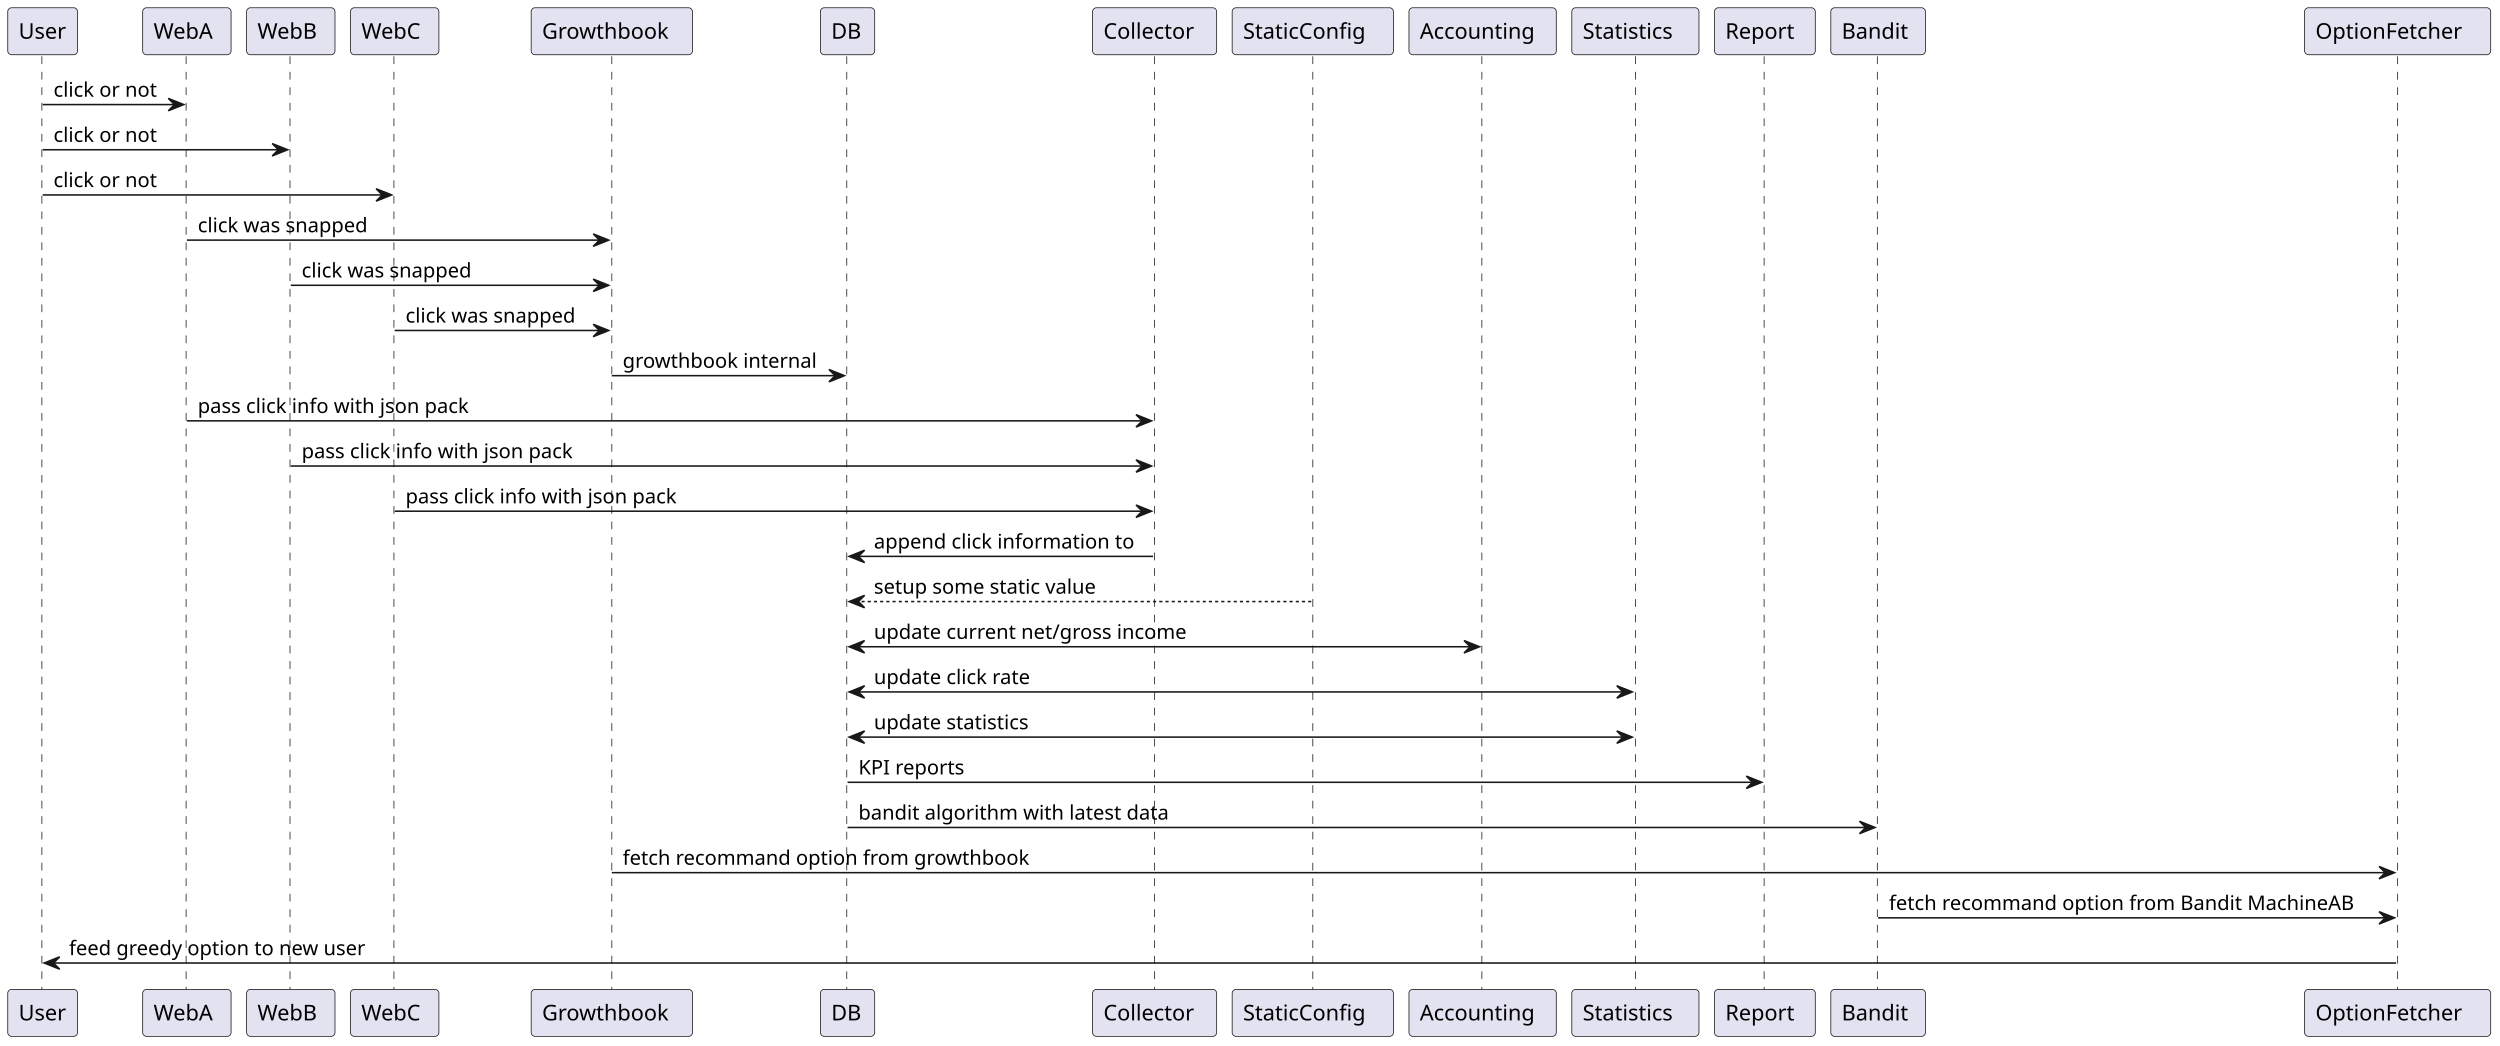
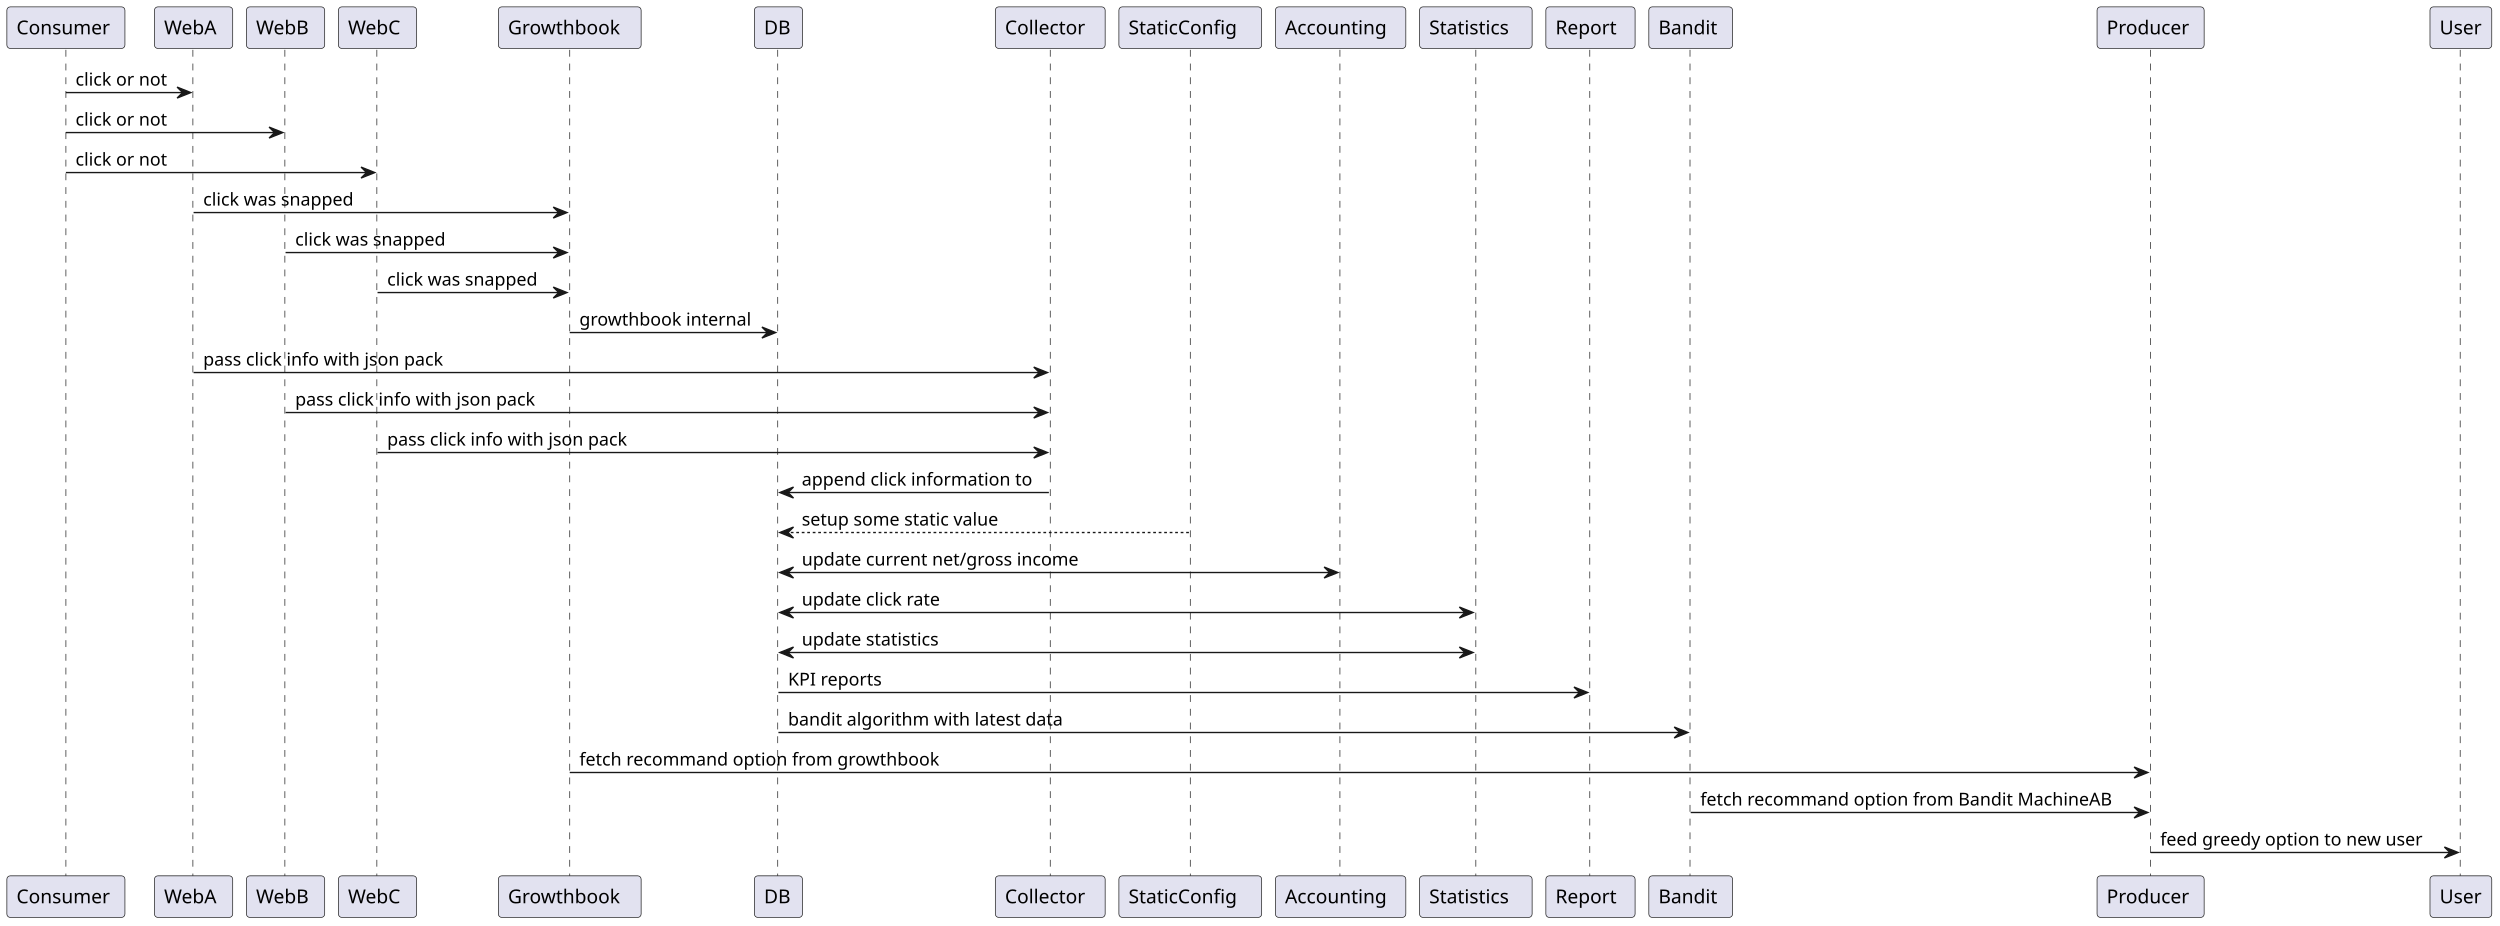
- <svg xmlns="http://www.w3.org/2000/svg" contentStyleType="text/css" height="674px" preserveAspectRatio="none" style="width:1612px;height:674px;background:#FFFFFF;" version="1.1" viewBox="0 0 1612 674" width="1612px" zoomAndPan="magnify">
+ <svg xmlns="http://www.w3.org/2000/svg" contentStyleType="text/css" height="674px" preserveAspectRatio="none" style="width:1821px;height:674px;background:#FFFFFF;" version="1.1" viewBox="0 0 1821 674" width="1821px" zoomAndPan="magnify">
  <defs />
  <g>
-     <line style="stroke:#181818;stroke-width:0.5;stroke-dasharray:5.0,5.0;" x1="27" x2="27" y1="36.297" y2="638.953" />
-     <line style="stroke:#181818;stroke-width:0.5;stroke-dasharray:5.0,5.0;" x1="120" x2="120" y1="36.297" y2="638.953" />
-     <line style="stroke:#181818;stroke-width:0.5;stroke-dasharray:5.0,5.0;" x1="187" x2="187" y1="36.297" y2="638.953" />
-     <line style="stroke:#181818;stroke-width:0.5;stroke-dasharray:5.0,5.0;" x1="254" x2="254" y1="36.297" y2="638.953" />
-     <line style="stroke:#181818;stroke-width:0.5;stroke-dasharray:5.0,5.0;" x1="394.5" x2="394.5" y1="36.297" y2="638.953" />
-     <line style="stroke:#181818;stroke-width:0.5;stroke-dasharray:5.0,5.0;" x1="546" x2="546" y1="36.297" y2="638.953" />
-     <line style="stroke:#181818;stroke-width:0.5;stroke-dasharray:5.0,5.0;" x1="744.5" x2="744.5" y1="36.297" y2="638.953" />
-     <line style="stroke:#181818;stroke-width:0.5;stroke-dasharray:5.0,5.0;" x1="846.5" x2="846.5" y1="36.297" y2="638.953" />
-     <line style="stroke:#181818;stroke-width:0.5;stroke-dasharray:5.0,5.0;" x1="955.5" x2="955.5" y1="36.297" y2="638.953" />
-     <line style="stroke:#181818;stroke-width:0.5;stroke-dasharray:5.0,5.0;" x1="1054.5" x2="1054.5" y1="36.297" y2="638.953" />
-     <line style="stroke:#181818;stroke-width:0.5;stroke-dasharray:5.0,5.0;" x1="1137.5" x2="1137.5" y1="36.297" y2="638.953" />
-     <line style="stroke:#181818;stroke-width:0.5;stroke-dasharray:5.0,5.0;" x1="1210.5" x2="1210.5" y1="36.297" y2="638.953" />
-     <line style="stroke:#181818;stroke-width:0.5;stroke-dasharray:5.0,5.0;" x1="1546" x2="1546" y1="36.297" y2="638.953" />
-     <rect fill="#E2E2F0" height="30.297" rx="2.5" ry="2.5" style="stroke:#181818;stroke-width:0.5;" width="45" x="5" y="5" />
-     <text fill="#000000" font-family="sans-serif" font-size="14" lengthAdjust="spacing" textLength="31" x="12" y="24.995">User</text>
-     <rect fill="#E2E2F0" height="30.297" rx="2.5" ry="2.5" style="stroke:#181818;stroke-width:0.5;" width="45" x="5" y="637.953" />
-     <text fill="#000000" font-family="sans-serif" font-size="14" lengthAdjust="spacing" textLength="31" x="12" y="657.948">User</text>
-     <rect fill="#E2E2F0" height="30.297" rx="2.5" ry="2.5" style="stroke:#181818;stroke-width:0.5;" width="57" x="92" y="5" />
-     <text fill="#000000" font-family="sans-serif" font-size="14" lengthAdjust="spacing" textLength="43" x="99" y="24.995">WebA</text>
-     <rect fill="#E2E2F0" height="30.297" rx="2.5" ry="2.5" style="stroke:#181818;stroke-width:0.5;" width="57" x="92" y="637.953" />
-     <text fill="#000000" font-family="sans-serif" font-size="14" lengthAdjust="spacing" textLength="43" x="99" y="657.948">WebA</text>
-     <rect fill="#E2E2F0" height="30.297" rx="2.5" ry="2.5" style="stroke:#181818;stroke-width:0.5;" width="57" x="159" y="5" />
-     <text fill="#000000" font-family="sans-serif" font-size="14" lengthAdjust="spacing" textLength="43" x="166" y="24.995">WebB</text>
-     <rect fill="#E2E2F0" height="30.297" rx="2.5" ry="2.5" style="stroke:#181818;stroke-width:0.5;" width="57" x="159" y="637.953" />
-     <text fill="#000000" font-family="sans-serif" font-size="14" lengthAdjust="spacing" textLength="43" x="166" y="657.948">WebB</text>
-     <rect fill="#E2E2F0" height="30.297" rx="2.5" ry="2.5" style="stroke:#181818;stroke-width:0.5;" width="57" x="226" y="5" />
-     <text fill="#000000" font-family="sans-serif" font-size="14" lengthAdjust="spacing" textLength="43" x="233" y="24.995">WebC</text>
-     <rect fill="#E2E2F0" height="30.297" rx="2.5" ry="2.5" style="stroke:#181818;stroke-width:0.5;" width="57" x="226" y="637.953" />
-     <text fill="#000000" font-family="sans-serif" font-size="14" lengthAdjust="spacing" textLength="43" x="233" y="657.948">WebC</text>
-     <rect fill="#E2E2F0" height="30.297" rx="2.5" ry="2.5" style="stroke:#181818;stroke-width:0.5;" width="104" x="342.5" y="5" />
-     <text fill="#000000" font-family="sans-serif" font-size="14" lengthAdjust="spacing" textLength="90" x="349.5" y="24.995">Growthbook</text>
-     <rect fill="#E2E2F0" height="30.297" rx="2.5" ry="2.5" style="stroke:#181818;stroke-width:0.5;" width="104" x="342.5" y="637.953" />
-     <text fill="#000000" font-family="sans-serif" font-size="14" lengthAdjust="spacing" textLength="90" x="349.5" y="657.948">Growthbook</text>
-     <rect fill="#E2E2F0" height="30.297" rx="2.5" ry="2.5" style="stroke:#181818;stroke-width:0.5;" width="35" x="529" y="5" />
-     <text fill="#000000" font-family="sans-serif" font-size="14" lengthAdjust="spacing" textLength="21" x="536" y="24.995">DB</text>
-     <rect fill="#E2E2F0" height="30.297" rx="2.5" ry="2.5" style="stroke:#181818;stroke-width:0.5;" width="35" x="529" y="637.953" />
-     <text fill="#000000" font-family="sans-serif" font-size="14" lengthAdjust="spacing" textLength="21" x="536" y="657.948">DB</text>
-     <rect fill="#E2E2F0" height="30.297" rx="2.5" ry="2.5" style="stroke:#181818;stroke-width:0.5;" width="80" x="704.5" y="5" />
-     <text fill="#000000" font-family="sans-serif" font-size="14" lengthAdjust="spacing" textLength="66" x="711.5" y="24.995">Collector</text>
-     <rect fill="#E2E2F0" height="30.297" rx="2.5" ry="2.5" style="stroke:#181818;stroke-width:0.5;" width="80" x="704.5" y="637.953" />
-     <text fill="#000000" font-family="sans-serif" font-size="14" lengthAdjust="spacing" textLength="66" x="711.5" y="657.948">Collector</text>
-     <rect fill="#E2E2F0" height="30.297" rx="2.5" ry="2.5" style="stroke:#181818;stroke-width:0.5;" width="104" x="794.5" y="5" />
-     <text fill="#000000" font-family="sans-serif" font-size="14" lengthAdjust="spacing" textLength="90" x="801.5" y="24.995">StaticConfig</text>
-     <rect fill="#E2E2F0" height="30.297" rx="2.5" ry="2.5" style="stroke:#181818;stroke-width:0.5;" width="104" x="794.5" y="637.953" />
-     <text fill="#000000" font-family="sans-serif" font-size="14" lengthAdjust="spacing" textLength="90" x="801.5" y="657.948">StaticConfig</text>
-     <rect fill="#E2E2F0" height="30.297" rx="2.5" ry="2.5" style="stroke:#181818;stroke-width:0.5;" width="95" x="908.5" y="5" />
-     <text fill="#000000" font-family="sans-serif" font-size="14" lengthAdjust="spacing" textLength="81" x="915.5" y="24.995">Accounting</text>
-     <rect fill="#E2E2F0" height="30.297" rx="2.5" ry="2.5" style="stroke:#181818;stroke-width:0.5;" width="95" x="908.5" y="637.953" />
-     <text fill="#000000" font-family="sans-serif" font-size="14" lengthAdjust="spacing" textLength="81" x="915.5" y="657.948">Accounting</text>
-     <rect fill="#E2E2F0" height="30.297" rx="2.5" ry="2.5" style="stroke:#181818;stroke-width:0.5;" width="82" x="1013.5" y="5" />
-     <text fill="#000000" font-family="sans-serif" font-size="14" lengthAdjust="spacing" textLength="68" x="1020.5" y="24.995">Statistics</text>
-     <rect fill="#E2E2F0" height="30.297" rx="2.5" ry="2.5" style="stroke:#181818;stroke-width:0.5;" width="82" x="1013.5" y="637.953" />
-     <text fill="#000000" font-family="sans-serif" font-size="14" lengthAdjust="spacing" textLength="68" x="1020.5" y="657.948">Statistics</text>
-     <rect fill="#E2E2F0" height="30.297" rx="2.5" ry="2.5" style="stroke:#181818;stroke-width:0.5;" width="65" x="1105.5" y="5" />
-     <text fill="#000000" font-family="sans-serif" font-size="14" lengthAdjust="spacing" textLength="51" x="1112.5" y="24.995">Report</text>
-     <rect fill="#E2E2F0" height="30.297" rx="2.5" ry="2.5" style="stroke:#181818;stroke-width:0.5;" width="65" x="1105.5" y="637.953" />
-     <text fill="#000000" font-family="sans-serif" font-size="14" lengthAdjust="spacing" textLength="51" x="1112.5" y="657.948">Report</text>
-     <rect fill="#E2E2F0" height="30.297" rx="2.5" ry="2.5" style="stroke:#181818;stroke-width:0.5;" width="61" x="1180.5" y="5" />
-     <text fill="#000000" font-family="sans-serif" font-size="14" lengthAdjust="spacing" textLength="47" x="1187.5" y="24.995">Bandit</text>
-     <rect fill="#E2E2F0" height="30.297" rx="2.5" ry="2.5" style="stroke:#181818;stroke-width:0.5;" width="61" x="1180.5" y="637.953" />
-     <text fill="#000000" font-family="sans-serif" font-size="14" lengthAdjust="spacing" textLength="47" x="1187.5" y="657.948">Bandit</text>
-     <rect fill="#E2E2F0" height="30.297" rx="2.5" ry="2.5" style="stroke:#181818;stroke-width:0.5;" width="120" x="1486" y="5" />
-     <text fill="#000000" font-family="sans-serif" font-size="14" lengthAdjust="spacing" textLength="106" x="1493" y="24.995">OptionFetcher</text>
-     <rect fill="#E2E2F0" height="30.297" rx="2.5" ry="2.5" style="stroke:#181818;stroke-width:0.5;" width="120" x="1486" y="637.953" />
-     <text fill="#000000" font-family="sans-serif" font-size="14" lengthAdjust="spacing" textLength="106" x="1493" y="657.948">OptionFetcher</text>
-     <polygon fill="#181818" points="108.5,63.43,118.5,67.43,108.5,71.43,112.5,67.43" style="stroke:#181818;stroke-width:1.0;" />
-     <line style="stroke:#181818;stroke-width:1.0;" x1="27.5" x2="114.5" y1="67.43" y2="67.43" />
-     <text fill="#000000" font-family="sans-serif" font-size="13" lengthAdjust="spacing" textLength="69" x="34.5" y="62.364">click or not</text>
-     <polygon fill="#181818" points="175.5,92.562,185.5,96.562,175.5,100.562,179.5,96.562" style="stroke:#181818;stroke-width:1.0;" />
-     <line style="stroke:#181818;stroke-width:1.0;" x1="27.5" x2="181.5" y1="96.562" y2="96.562" />
-     <text fill="#000000" font-family="sans-serif" font-size="13" lengthAdjust="spacing" textLength="69" x="34.5" y="91.497">click or not</text>
-     <polygon fill="#181818" points="242.5,121.695,252.5,125.695,242.5,129.695,246.5,125.695" style="stroke:#181818;stroke-width:1.0;" />
-     <line style="stroke:#181818;stroke-width:1.0;" x1="27.5" x2="248.5" y1="125.695" y2="125.695" />
-     <text fill="#000000" font-family="sans-serif" font-size="13" lengthAdjust="spacing" textLength="69" x="34.5" y="120.629">click or not</text>
-     <polygon fill="#181818" points="382.5,150.828,392.5,154.828,382.5,158.828,386.5,154.828" style="stroke:#181818;stroke-width:1.0;" />
-     <line style="stroke:#181818;stroke-width:1.0;" x1="120.5" x2="388.5" y1="154.828" y2="154.828" />
-     <text fill="#000000" font-family="sans-serif" font-size="13" lengthAdjust="spacing" textLength="116" x="127.5" y="149.762">click was snapped</text>
-     <polygon fill="#181818" points="382.5,179.961,392.5,183.961,382.5,187.961,386.5,183.961" style="stroke:#181818;stroke-width:1.0;" />
-     <line style="stroke:#181818;stroke-width:1.0;" x1="187.5" x2="388.5" y1="183.961" y2="183.961" />
-     <text fill="#000000" font-family="sans-serif" font-size="13" lengthAdjust="spacing" textLength="116" x="194.5" y="178.895">click was snapped</text>
-     <polygon fill="#181818" points="382.5,209.094,392.5,213.094,382.5,217.094,386.5,213.094" style="stroke:#181818;stroke-width:1.0;" />
-     <line style="stroke:#181818;stroke-width:1.0;" x1="254.5" x2="388.5" y1="213.094" y2="213.094" />
-     <text fill="#000000" font-family="sans-serif" font-size="13" lengthAdjust="spacing" textLength="116" x="261.5" y="208.028">click was snapped</text>
-     <polygon fill="#181818" points="534.5,238.227,544.5,242.227,534.5,246.227,538.5,242.227" style="stroke:#181818;stroke-width:1.0;" />
-     <line style="stroke:#181818;stroke-width:1.0;" x1="394.5" x2="540.5" y1="242.227" y2="242.227" />
-     <text fill="#000000" font-family="sans-serif" font-size="13" lengthAdjust="spacing" textLength="128" x="401.5" y="237.161">growthbook internal</text>
-     <polygon fill="#181818" points="732.5,267.359,742.5,271.359,732.5,275.359,736.5,271.359" style="stroke:#181818;stroke-width:1.0;" />
-     <line style="stroke:#181818;stroke-width:1.0;" x1="120.5" x2="738.5" y1="271.359" y2="271.359" />
-     <text fill="#000000" font-family="sans-serif" font-size="13" lengthAdjust="spacing" textLength="184" x="127.5" y="266.293">pass click info with json pack</text>
-     <polygon fill="#181818" points="732.5,296.492,742.5,300.492,732.5,304.492,736.5,300.492" style="stroke:#181818;stroke-width:1.0;" />
-     <line style="stroke:#181818;stroke-width:1.0;" x1="187.5" x2="738.5" y1="300.492" y2="300.492" />
-     <text fill="#000000" font-family="sans-serif" font-size="13" lengthAdjust="spacing" textLength="184" x="194.5" y="295.426">pass click info with json pack</text>
-     <polygon fill="#181818" points="732.5,325.625,742.5,329.625,732.5,333.625,736.5,329.625" style="stroke:#181818;stroke-width:1.0;" />
-     <line style="stroke:#181818;stroke-width:1.0;" x1="254.5" x2="738.5" y1="329.625" y2="329.625" />
-     <text fill="#000000" font-family="sans-serif" font-size="13" lengthAdjust="spacing" textLength="184" x="261.5" y="324.559">pass click info with json pack</text>
-     <polygon fill="#181818" points="557.5,354.758,547.5,358.758,557.5,362.758,553.5,358.758" style="stroke:#181818;stroke-width:1.0;" />
-     <line style="stroke:#181818;stroke-width:1.0;" x1="551.5" x2="743.5" y1="358.758" y2="358.758" />
-     <text fill="#000000" font-family="sans-serif" font-size="13" lengthAdjust="spacing" textLength="174" x="563.5" y="353.692">append click information to</text>
-     <polygon fill="#181818" points="557.5,383.891,547.5,387.891,557.5,391.891,553.5,387.891" style="stroke:#181818;stroke-width:1.0;" />
-     <line style="stroke:#181818;stroke-width:1.0;stroke-dasharray:2.0,2.0;" x1="551.5" x2="845.5" y1="387.891" y2="387.891" />
-     <text fill="#000000" font-family="sans-serif" font-size="13" lengthAdjust="spacing" textLength="154" x="563.5" y="382.825">setup some static value</text>
-     <polygon fill="#181818" points="557.5,413.023,547.5,417.023,557.5,421.023,553.5,417.023" style="stroke:#181818;stroke-width:1.0;" />
-     <polygon fill="#181818" points="944,413.023,954,417.023,944,421.023,948,417.023" style="stroke:#181818;stroke-width:1.0;" />
-     <line style="stroke:#181818;stroke-width:1.0;" x1="551.5" x2="950" y1="417.023" y2="417.023" />
-     <text fill="#000000" font-family="sans-serif" font-size="13" lengthAdjust="spacing" textLength="210" x="563.5" y="411.957">update current net/gross income</text>
-     <polygon fill="#181818" points="557.5,442.156,547.5,446.156,557.5,450.156,553.5,446.156" style="stroke:#181818;stroke-width:1.0;" />
-     <polygon fill="#181818" points="1042.5,442.156,1052.5,446.156,1042.5,450.156,1046.5,446.156" style="stroke:#181818;stroke-width:1.0;" />
-     <line style="stroke:#181818;stroke-width:1.0;" x1="551.5" x2="1048.5" y1="446.156" y2="446.156" />
-     <text fill="#000000" font-family="sans-serif" font-size="13" lengthAdjust="spacing" textLength="106" x="563.5" y="441.09">update click rate</text>
-     <polygon fill="#181818" points="557.5,471.289,547.5,475.289,557.5,479.289,553.5,475.289" style="stroke:#181818;stroke-width:1.0;" />
-     <polygon fill="#181818" points="1042.5,471.289,1052.5,475.289,1042.5,479.289,1046.5,475.289" style="stroke:#181818;stroke-width:1.0;" />
-     <line style="stroke:#181818;stroke-width:1.0;" x1="551.5" x2="1048.5" y1="475.289" y2="475.289" />
-     <text fill="#000000" font-family="sans-serif" font-size="13" lengthAdjust="spacing" textLength="106" x="563.5" y="470.223">update statistics</text>
-     <polygon fill="#181818" points="1126,500.422,1136,504.422,1126,508.422,1130,504.422" style="stroke:#181818;stroke-width:1.0;" />
-     <line style="stroke:#181818;stroke-width:1.0;" x1="546.5" x2="1132" y1="504.422" y2="504.422" />
-     <text fill="#000000" font-family="sans-serif" font-size="13" lengthAdjust="spacing" textLength="69" x="553.5" y="499.356">KPI reports</text>
-     <polygon fill="#181818" points="1199,529.555,1209,533.555,1199,537.555,1203,533.555" style="stroke:#181818;stroke-width:1.0;" />
-     <line style="stroke:#181818;stroke-width:1.0;" x1="546.5" x2="1205" y1="533.555" y2="533.555" />
-     <text fill="#000000" font-family="sans-serif" font-size="13" lengthAdjust="spacing" textLength="209" x="553.5" y="528.489">bandit algorithm with latest data</text>
-     <polygon fill="#181818" points="1534,558.688,1544,562.688,1534,566.688,1538,562.688" style="stroke:#181818;stroke-width:1.0;" />
-     <line style="stroke:#181818;stroke-width:1.0;" x1="394.5" x2="1540" y1="562.688" y2="562.688" />
-     <text fill="#000000" font-family="sans-serif" font-size="13" lengthAdjust="spacing" textLength="274" x="401.5" y="557.622">fetch recommand option from growthbook</text>
-     <polygon fill="#181818" points="1534,587.82,1544,591.82,1534,595.82,1538,591.82" style="stroke:#181818;stroke-width:1.0;" />
-     <line style="stroke:#181818;stroke-width:1.0;" x1="1211" x2="1540" y1="591.82" y2="591.82" />
-     <text fill="#000000" font-family="sans-serif" font-size="13" lengthAdjust="spacing" textLength="311" x="1218" y="586.754">fetch recommand option from Bandit MachineAB</text>
-     <polygon fill="#181818" points="38.5,616.953,28.5,620.953,38.5,624.953,34.5,620.953" style="stroke:#181818;stroke-width:1.0;" />
-     <line style="stroke:#181818;stroke-width:1.0;" x1="32.5" x2="1545" y1="620.953" y2="620.953" />
-     <text fill="#000000" font-family="sans-serif" font-size="13" lengthAdjust="spacing" textLength="202" x="44.5" y="615.887">feed greedy option to new user</text>
+     <line style="stroke:#181818;stroke-width:0.5;stroke-dasharray:5.0,5.0;" x1="48" x2="48" y1="36.297" y2="638.953" />
+     <line style="stroke:#181818;stroke-width:0.5;stroke-dasharray:5.0,5.0;" x1="140.5" x2="140.5" y1="36.297" y2="638.953" />
+     <line style="stroke:#181818;stroke-width:0.5;stroke-dasharray:5.0,5.0;" x1="207.5" x2="207.5" y1="36.297" y2="638.953" />
+     <line style="stroke:#181818;stroke-width:0.5;stroke-dasharray:5.0,5.0;" x1="274.5" x2="274.5" y1="36.297" y2="638.953" />
+     <line style="stroke:#181818;stroke-width:0.5;stroke-dasharray:5.0,5.0;" x1="415" x2="415" y1="36.297" y2="638.953" />
+     <line style="stroke:#181818;stroke-width:0.5;stroke-dasharray:5.0,5.0;" x1="566.5" x2="566.5" y1="36.297" y2="638.953" />
+     <line style="stroke:#181818;stroke-width:0.5;stroke-dasharray:5.0,5.0;" x1="765" x2="765" y1="36.297" y2="638.953" />
+     <line style="stroke:#181818;stroke-width:0.5;stroke-dasharray:5.0,5.0;" x1="867" x2="867" y1="36.297" y2="638.953" />
+     <line style="stroke:#181818;stroke-width:0.5;stroke-dasharray:5.0,5.0;" x1="976" x2="976" y1="36.297" y2="638.953" />
+     <line style="stroke:#181818;stroke-width:0.5;stroke-dasharray:5.0,5.0;" x1="1075" x2="1075" y1="36.297" y2="638.953" />
+     <line style="stroke:#181818;stroke-width:0.5;stroke-dasharray:5.0,5.0;" x1="1158" x2="1158" y1="36.297" y2="638.953" />
+     <line style="stroke:#181818;stroke-width:0.5;stroke-dasharray:5.0,5.0;" x1="1231" x2="1231" y1="36.297" y2="638.953" />
+     <line style="stroke:#181818;stroke-width:0.5;stroke-dasharray:5.0,5.0;" x1="1566.5" x2="1566.5" y1="36.297" y2="638.953" />
+     <line style="stroke:#181818;stroke-width:0.5;stroke-dasharray:5.0,5.0;" x1="1792" x2="1792" y1="36.297" y2="638.953" />
+     <rect fill="#E2E2F0" height="30.297" rx="2.5" ry="2.5" style="stroke:#181818;stroke-width:0.5;" width="86" x="5" y="5" />
+     <text fill="#000000" font-family="sans-serif" font-size="14" lengthAdjust="spacing" textLength="72" x="12" y="24.995">Consumer</text>
+     <rect fill="#E2E2F0" height="30.297" rx="2.5" ry="2.5" style="stroke:#181818;stroke-width:0.5;" width="86" x="5" y="637.953" />
+     <text fill="#000000" font-family="sans-serif" font-size="14" lengthAdjust="spacing" textLength="72" x="12" y="657.948">Consumer</text>
+     <rect fill="#E2E2F0" height="30.297" rx="2.5" ry="2.5" style="stroke:#181818;stroke-width:0.5;" width="57" x="112.5" y="5" />
+     <text fill="#000000" font-family="sans-serif" font-size="14" lengthAdjust="spacing" textLength="43" x="119.5" y="24.995">WebA</text>
+     <rect fill="#E2E2F0" height="30.297" rx="2.5" ry="2.5" style="stroke:#181818;stroke-width:0.5;" width="57" x="112.5" y="637.953" />
+     <text fill="#000000" font-family="sans-serif" font-size="14" lengthAdjust="spacing" textLength="43" x="119.5" y="657.948">WebA</text>
+     <rect fill="#E2E2F0" height="30.297" rx="2.5" ry="2.5" style="stroke:#181818;stroke-width:0.5;" width="57" x="179.5" y="5" />
+     <text fill="#000000" font-family="sans-serif" font-size="14" lengthAdjust="spacing" textLength="43" x="186.5" y="24.995">WebB</text>
+     <rect fill="#E2E2F0" height="30.297" rx="2.5" ry="2.5" style="stroke:#181818;stroke-width:0.5;" width="57" x="179.5" y="637.953" />
+     <text fill="#000000" font-family="sans-serif" font-size="14" lengthAdjust="spacing" textLength="43" x="186.5" y="657.948">WebB</text>
+     <rect fill="#E2E2F0" height="30.297" rx="2.5" ry="2.5" style="stroke:#181818;stroke-width:0.5;" width="57" x="246.5" y="5" />
+     <text fill="#000000" font-family="sans-serif" font-size="14" lengthAdjust="spacing" textLength="43" x="253.5" y="24.995">WebC</text>
+     <rect fill="#E2E2F0" height="30.297" rx="2.5" ry="2.5" style="stroke:#181818;stroke-width:0.5;" width="57" x="246.5" y="637.953" />
+     <text fill="#000000" font-family="sans-serif" font-size="14" lengthAdjust="spacing" textLength="43" x="253.5" y="657.948">WebC</text>
+     <rect fill="#E2E2F0" height="30.297" rx="2.5" ry="2.5" style="stroke:#181818;stroke-width:0.5;" width="104" x="363" y="5" />
+     <text fill="#000000" font-family="sans-serif" font-size="14" lengthAdjust="spacing" textLength="90" x="370" y="24.995">Growthbook</text>
+     <rect fill="#E2E2F0" height="30.297" rx="2.5" ry="2.5" style="stroke:#181818;stroke-width:0.5;" width="104" x="363" y="637.953" />
+     <text fill="#000000" font-family="sans-serif" font-size="14" lengthAdjust="spacing" textLength="90" x="370" y="657.948">Growthbook</text>
+     <rect fill="#E2E2F0" height="30.297" rx="2.5" ry="2.5" style="stroke:#181818;stroke-width:0.5;" width="35" x="549.5" y="5" />
+     <text fill="#000000" font-family="sans-serif" font-size="14" lengthAdjust="spacing" textLength="21" x="556.5" y="24.995">DB</text>
+     <rect fill="#E2E2F0" height="30.297" rx="2.5" ry="2.5" style="stroke:#181818;stroke-width:0.5;" width="35" x="549.5" y="637.953" />
+     <text fill="#000000" font-family="sans-serif" font-size="14" lengthAdjust="spacing" textLength="21" x="556.5" y="657.948">DB</text>
+     <rect fill="#E2E2F0" height="30.297" rx="2.5" ry="2.5" style="stroke:#181818;stroke-width:0.5;" width="80" x="725" y="5" />
+     <text fill="#000000" font-family="sans-serif" font-size="14" lengthAdjust="spacing" textLength="66" x="732" y="24.995">Collector</text>
+     <rect fill="#E2E2F0" height="30.297" rx="2.5" ry="2.5" style="stroke:#181818;stroke-width:0.5;" width="80" x="725" y="637.953" />
+     <text fill="#000000" font-family="sans-serif" font-size="14" lengthAdjust="spacing" textLength="66" x="732" y="657.948">Collector</text>
+     <rect fill="#E2E2F0" height="30.297" rx="2.5" ry="2.5" style="stroke:#181818;stroke-width:0.5;" width="104" x="815" y="5" />
+     <text fill="#000000" font-family="sans-serif" font-size="14" lengthAdjust="spacing" textLength="90" x="822" y="24.995">StaticConfig</text>
+     <rect fill="#E2E2F0" height="30.297" rx="2.5" ry="2.5" style="stroke:#181818;stroke-width:0.5;" width="104" x="815" y="637.953" />
+     <text fill="#000000" font-family="sans-serif" font-size="14" lengthAdjust="spacing" textLength="90" x="822" y="657.948">StaticConfig</text>
+     <rect fill="#E2E2F0" height="30.297" rx="2.5" ry="2.5" style="stroke:#181818;stroke-width:0.5;" width="95" x="929" y="5" />
+     <text fill="#000000" font-family="sans-serif" font-size="14" lengthAdjust="spacing" textLength="81" x="936" y="24.995">Accounting</text>
+     <rect fill="#E2E2F0" height="30.297" rx="2.5" ry="2.5" style="stroke:#181818;stroke-width:0.5;" width="95" x="929" y="637.953" />
+     <text fill="#000000" font-family="sans-serif" font-size="14" lengthAdjust="spacing" textLength="81" x="936" y="657.948">Accounting</text>
+     <rect fill="#E2E2F0" height="30.297" rx="2.5" ry="2.5" style="stroke:#181818;stroke-width:0.5;" width="82" x="1034" y="5" />
+     <text fill="#000000" font-family="sans-serif" font-size="14" lengthAdjust="spacing" textLength="68" x="1041" y="24.995">Statistics</text>
+     <rect fill="#E2E2F0" height="30.297" rx="2.5" ry="2.5" style="stroke:#181818;stroke-width:0.5;" width="82" x="1034" y="637.953" />
+     <text fill="#000000" font-family="sans-serif" font-size="14" lengthAdjust="spacing" textLength="68" x="1041" y="657.948">Statistics</text>
+     <rect fill="#E2E2F0" height="30.297" rx="2.5" ry="2.5" style="stroke:#181818;stroke-width:0.5;" width="65" x="1126" y="5" />
+     <text fill="#000000" font-family="sans-serif" font-size="14" lengthAdjust="spacing" textLength="51" x="1133" y="24.995">Report</text>
+     <rect fill="#E2E2F0" height="30.297" rx="2.5" ry="2.5" style="stroke:#181818;stroke-width:0.5;" width="65" x="1126" y="637.953" />
+     <text fill="#000000" font-family="sans-serif" font-size="14" lengthAdjust="spacing" textLength="51" x="1133" y="657.948">Report</text>
+     <rect fill="#E2E2F0" height="30.297" rx="2.5" ry="2.5" style="stroke:#181818;stroke-width:0.5;" width="61" x="1201" y="5" />
+     <text fill="#000000" font-family="sans-serif" font-size="14" lengthAdjust="spacing" textLength="47" x="1208" y="24.995">Bandit</text>
+     <rect fill="#E2E2F0" height="30.297" rx="2.5" ry="2.5" style="stroke:#181818;stroke-width:0.5;" width="61" x="1201" y="637.953" />
+     <text fill="#000000" font-family="sans-serif" font-size="14" lengthAdjust="spacing" textLength="47" x="1208" y="657.948">Bandit</text>
+     <rect fill="#E2E2F0" height="30.297" rx="2.5" ry="2.5" style="stroke:#181818;stroke-width:0.5;" width="78" x="1527.5" y="5" />
+     <text fill="#000000" font-family="sans-serif" font-size="14" lengthAdjust="spacing" textLength="64" x="1534.5" y="24.995">Producer</text>
+     <rect fill="#E2E2F0" height="30.297" rx="2.5" ry="2.5" style="stroke:#181818;stroke-width:0.5;" width="78" x="1527.5" y="637.953" />
+     <text fill="#000000" font-family="sans-serif" font-size="14" lengthAdjust="spacing" textLength="64" x="1534.5" y="657.948">Producer</text>
+     <rect fill="#E2E2F0" height="30.297" rx="2.5" ry="2.5" style="stroke:#181818;stroke-width:0.5;" width="45" x="1770" y="5" />
+     <text fill="#000000" font-family="sans-serif" font-size="14" lengthAdjust="spacing" textLength="31" x="1777" y="24.995">User</text>
+     <rect fill="#E2E2F0" height="30.297" rx="2.5" ry="2.5" style="stroke:#181818;stroke-width:0.5;" width="45" x="1770" y="637.953" />
+     <text fill="#000000" font-family="sans-serif" font-size="14" lengthAdjust="spacing" textLength="31" x="1777" y="657.948">User</text>
+     <polygon fill="#181818" points="129,63.43,139,67.43,129,71.43,133,67.43" style="stroke:#181818;stroke-width:1.0;" />
+     <line style="stroke:#181818;stroke-width:1.0;" x1="48" x2="135" y1="67.43" y2="67.43" />
+     <text fill="#000000" font-family="sans-serif" font-size="13" lengthAdjust="spacing" textLength="69" x="55" y="62.364">click or not</text>
+     <polygon fill="#181818" points="196,92.562,206,96.562,196,100.562,200,96.562" style="stroke:#181818;stroke-width:1.0;" />
+     <line style="stroke:#181818;stroke-width:1.0;" x1="48" x2="202" y1="96.562" y2="96.562" />
+     <text fill="#000000" font-family="sans-serif" font-size="13" lengthAdjust="spacing" textLength="69" x="55" y="91.497">click or not</text>
+     <polygon fill="#181818" points="263,121.695,273,125.695,263,129.695,267,125.695" style="stroke:#181818;stroke-width:1.0;" />
+     <line style="stroke:#181818;stroke-width:1.0;" x1="48" x2="269" y1="125.695" y2="125.695" />
+     <text fill="#000000" font-family="sans-serif" font-size="13" lengthAdjust="spacing" textLength="69" x="55" y="120.629">click or not</text>
+     <polygon fill="#181818" points="403,150.828,413,154.828,403,158.828,407,154.828" style="stroke:#181818;stroke-width:1.0;" />
+     <line style="stroke:#181818;stroke-width:1.0;" x1="141" x2="409" y1="154.828" y2="154.828" />
+     <text fill="#000000" font-family="sans-serif" font-size="13" lengthAdjust="spacing" textLength="116" x="148" y="149.762">click was snapped</text>
+     <polygon fill="#181818" points="403,179.961,413,183.961,403,187.961,407,183.961" style="stroke:#181818;stroke-width:1.0;" />
+     <line style="stroke:#181818;stroke-width:1.0;" x1="208" x2="409" y1="183.961" y2="183.961" />
+     <text fill="#000000" font-family="sans-serif" font-size="13" lengthAdjust="spacing" textLength="116" x="215" y="178.895">click was snapped</text>
+     <polygon fill="#181818" points="403,209.094,413,213.094,403,217.094,407,213.094" style="stroke:#181818;stroke-width:1.0;" />
+     <line style="stroke:#181818;stroke-width:1.0;" x1="275" x2="409" y1="213.094" y2="213.094" />
+     <text fill="#000000" font-family="sans-serif" font-size="13" lengthAdjust="spacing" textLength="116" x="282" y="208.028">click was snapped</text>
+     <polygon fill="#181818" points="555,238.227,565,242.227,555,246.227,559,242.227" style="stroke:#181818;stroke-width:1.0;" />
+     <line style="stroke:#181818;stroke-width:1.0;" x1="415" x2="561" y1="242.227" y2="242.227" />
+     <text fill="#000000" font-family="sans-serif" font-size="13" lengthAdjust="spacing" textLength="128" x="422" y="237.161">growthbook internal</text>
+     <polygon fill="#181818" points="753,267.359,763,271.359,753,275.359,757,271.359" style="stroke:#181818;stroke-width:1.0;" />
+     <line style="stroke:#181818;stroke-width:1.0;" x1="141" x2="759" y1="271.359" y2="271.359" />
+     <text fill="#000000" font-family="sans-serif" font-size="13" lengthAdjust="spacing" textLength="184" x="148" y="266.293">pass click info with json pack</text>
+     <polygon fill="#181818" points="753,296.492,763,300.492,753,304.492,757,300.492" style="stroke:#181818;stroke-width:1.0;" />
+     <line style="stroke:#181818;stroke-width:1.0;" x1="208" x2="759" y1="300.492" y2="300.492" />
+     <text fill="#000000" font-family="sans-serif" font-size="13" lengthAdjust="spacing" textLength="184" x="215" y="295.426">pass click info with json pack</text>
+     <polygon fill="#181818" points="753,325.625,763,329.625,753,333.625,757,329.625" style="stroke:#181818;stroke-width:1.0;" />
+     <line style="stroke:#181818;stroke-width:1.0;" x1="275" x2="759" y1="329.625" y2="329.625" />
+     <text fill="#000000" font-family="sans-serif" font-size="13" lengthAdjust="spacing" textLength="184" x="282" y="324.559">pass click info with json pack</text>
+     <polygon fill="#181818" points="578,354.758,568,358.758,578,362.758,574,358.758" style="stroke:#181818;stroke-width:1.0;" />
+     <line style="stroke:#181818;stroke-width:1.0;" x1="572" x2="764" y1="358.758" y2="358.758" />
+     <text fill="#000000" font-family="sans-serif" font-size="13" lengthAdjust="spacing" textLength="174" x="584" y="353.692">append click information to</text>
+     <polygon fill="#181818" points="578,383.891,568,387.891,578,391.891,574,387.891" style="stroke:#181818;stroke-width:1.0;" />
+     <line style="stroke:#181818;stroke-width:1.0;stroke-dasharray:2.0,2.0;" x1="572" x2="866" y1="387.891" y2="387.891" />
+     <text fill="#000000" font-family="sans-serif" font-size="13" lengthAdjust="spacing" textLength="154" x="584" y="382.825">setup some static value</text>
+     <polygon fill="#181818" points="578,413.023,568,417.023,578,421.023,574,417.023" style="stroke:#181818;stroke-width:1.0;" />
+     <polygon fill="#181818" points="964.5,413.023,974.5,417.023,964.5,421.023,968.5,417.023" style="stroke:#181818;stroke-width:1.0;" />
+     <line style="stroke:#181818;stroke-width:1.0;" x1="572" x2="970.5" y1="417.023" y2="417.023" />
+     <text fill="#000000" font-family="sans-serif" font-size="13" lengthAdjust="spacing" textLength="210" x="584" y="411.957">update current net/gross income</text>
+     <polygon fill="#181818" points="578,442.156,568,446.156,578,450.156,574,446.156" style="stroke:#181818;stroke-width:1.0;" />
+     <polygon fill="#181818" points="1063,442.156,1073,446.156,1063,450.156,1067,446.156" style="stroke:#181818;stroke-width:1.0;" />
+     <line style="stroke:#181818;stroke-width:1.0;" x1="572" x2="1069" y1="446.156" y2="446.156" />
+     <text fill="#000000" font-family="sans-serif" font-size="13" lengthAdjust="spacing" textLength="106" x="584" y="441.09">update click rate</text>
+     <polygon fill="#181818" points="578,471.289,568,475.289,578,479.289,574,475.289" style="stroke:#181818;stroke-width:1.0;" />
+     <polygon fill="#181818" points="1063,471.289,1073,475.289,1063,479.289,1067,475.289" style="stroke:#181818;stroke-width:1.0;" />
+     <line style="stroke:#181818;stroke-width:1.0;" x1="572" x2="1069" y1="475.289" y2="475.289" />
+     <text fill="#000000" font-family="sans-serif" font-size="13" lengthAdjust="spacing" textLength="106" x="584" y="470.223">update statistics</text>
+     <polygon fill="#181818" points="1146.5,500.422,1156.5,504.422,1146.5,508.422,1150.5,504.422" style="stroke:#181818;stroke-width:1.0;" />
+     <line style="stroke:#181818;stroke-width:1.0;" x1="567" x2="1152.5" y1="504.422" y2="504.422" />
+     <text fill="#000000" font-family="sans-serif" font-size="13" lengthAdjust="spacing" textLength="69" x="574" y="499.356">KPI reports</text>
+     <polygon fill="#181818" points="1219.5,529.555,1229.5,533.555,1219.5,537.555,1223.5,533.555" style="stroke:#181818;stroke-width:1.0;" />
+     <line style="stroke:#181818;stroke-width:1.0;" x1="567" x2="1225.5" y1="533.555" y2="533.555" />
+     <text fill="#000000" font-family="sans-serif" font-size="13" lengthAdjust="spacing" textLength="209" x="574" y="528.489">bandit algorithm with latest data</text>
+     <polygon fill="#181818" points="1554.5,558.688,1564.5,562.688,1554.5,566.688,1558.5,562.688" style="stroke:#181818;stroke-width:1.0;" />
+     <line style="stroke:#181818;stroke-width:1.0;" x1="415" x2="1560.5" y1="562.688" y2="562.688" />
+     <text fill="#000000" font-family="sans-serif" font-size="13" lengthAdjust="spacing" textLength="274" x="422" y="557.622">fetch recommand option from growthbook</text>
+     <polygon fill="#181818" points="1554.5,587.82,1564.5,591.82,1554.5,595.82,1558.5,591.82" style="stroke:#181818;stroke-width:1.0;" />
+     <line style="stroke:#181818;stroke-width:1.0;" x1="1231.5" x2="1560.5" y1="591.82" y2="591.82" />
+     <text fill="#000000" font-family="sans-serif" font-size="13" lengthAdjust="spacing" textLength="311" x="1238.5" y="586.754">fetch recommand option from Bandit MachineAB</text>
+     <polygon fill="#181818" points="1780.5,616.953,1790.5,620.953,1780.5,624.953,1784.5,620.953" style="stroke:#181818;stroke-width:1.0;" />
+     <line style="stroke:#181818;stroke-width:1.0;" x1="1566.5" x2="1786.5" y1="620.953" y2="620.953" />
+     <text fill="#000000" font-family="sans-serif" font-size="13" lengthAdjust="spacing" textLength="202" x="1573.5" y="615.887">feed greedy option to new user</text>
  </g>
</svg>
